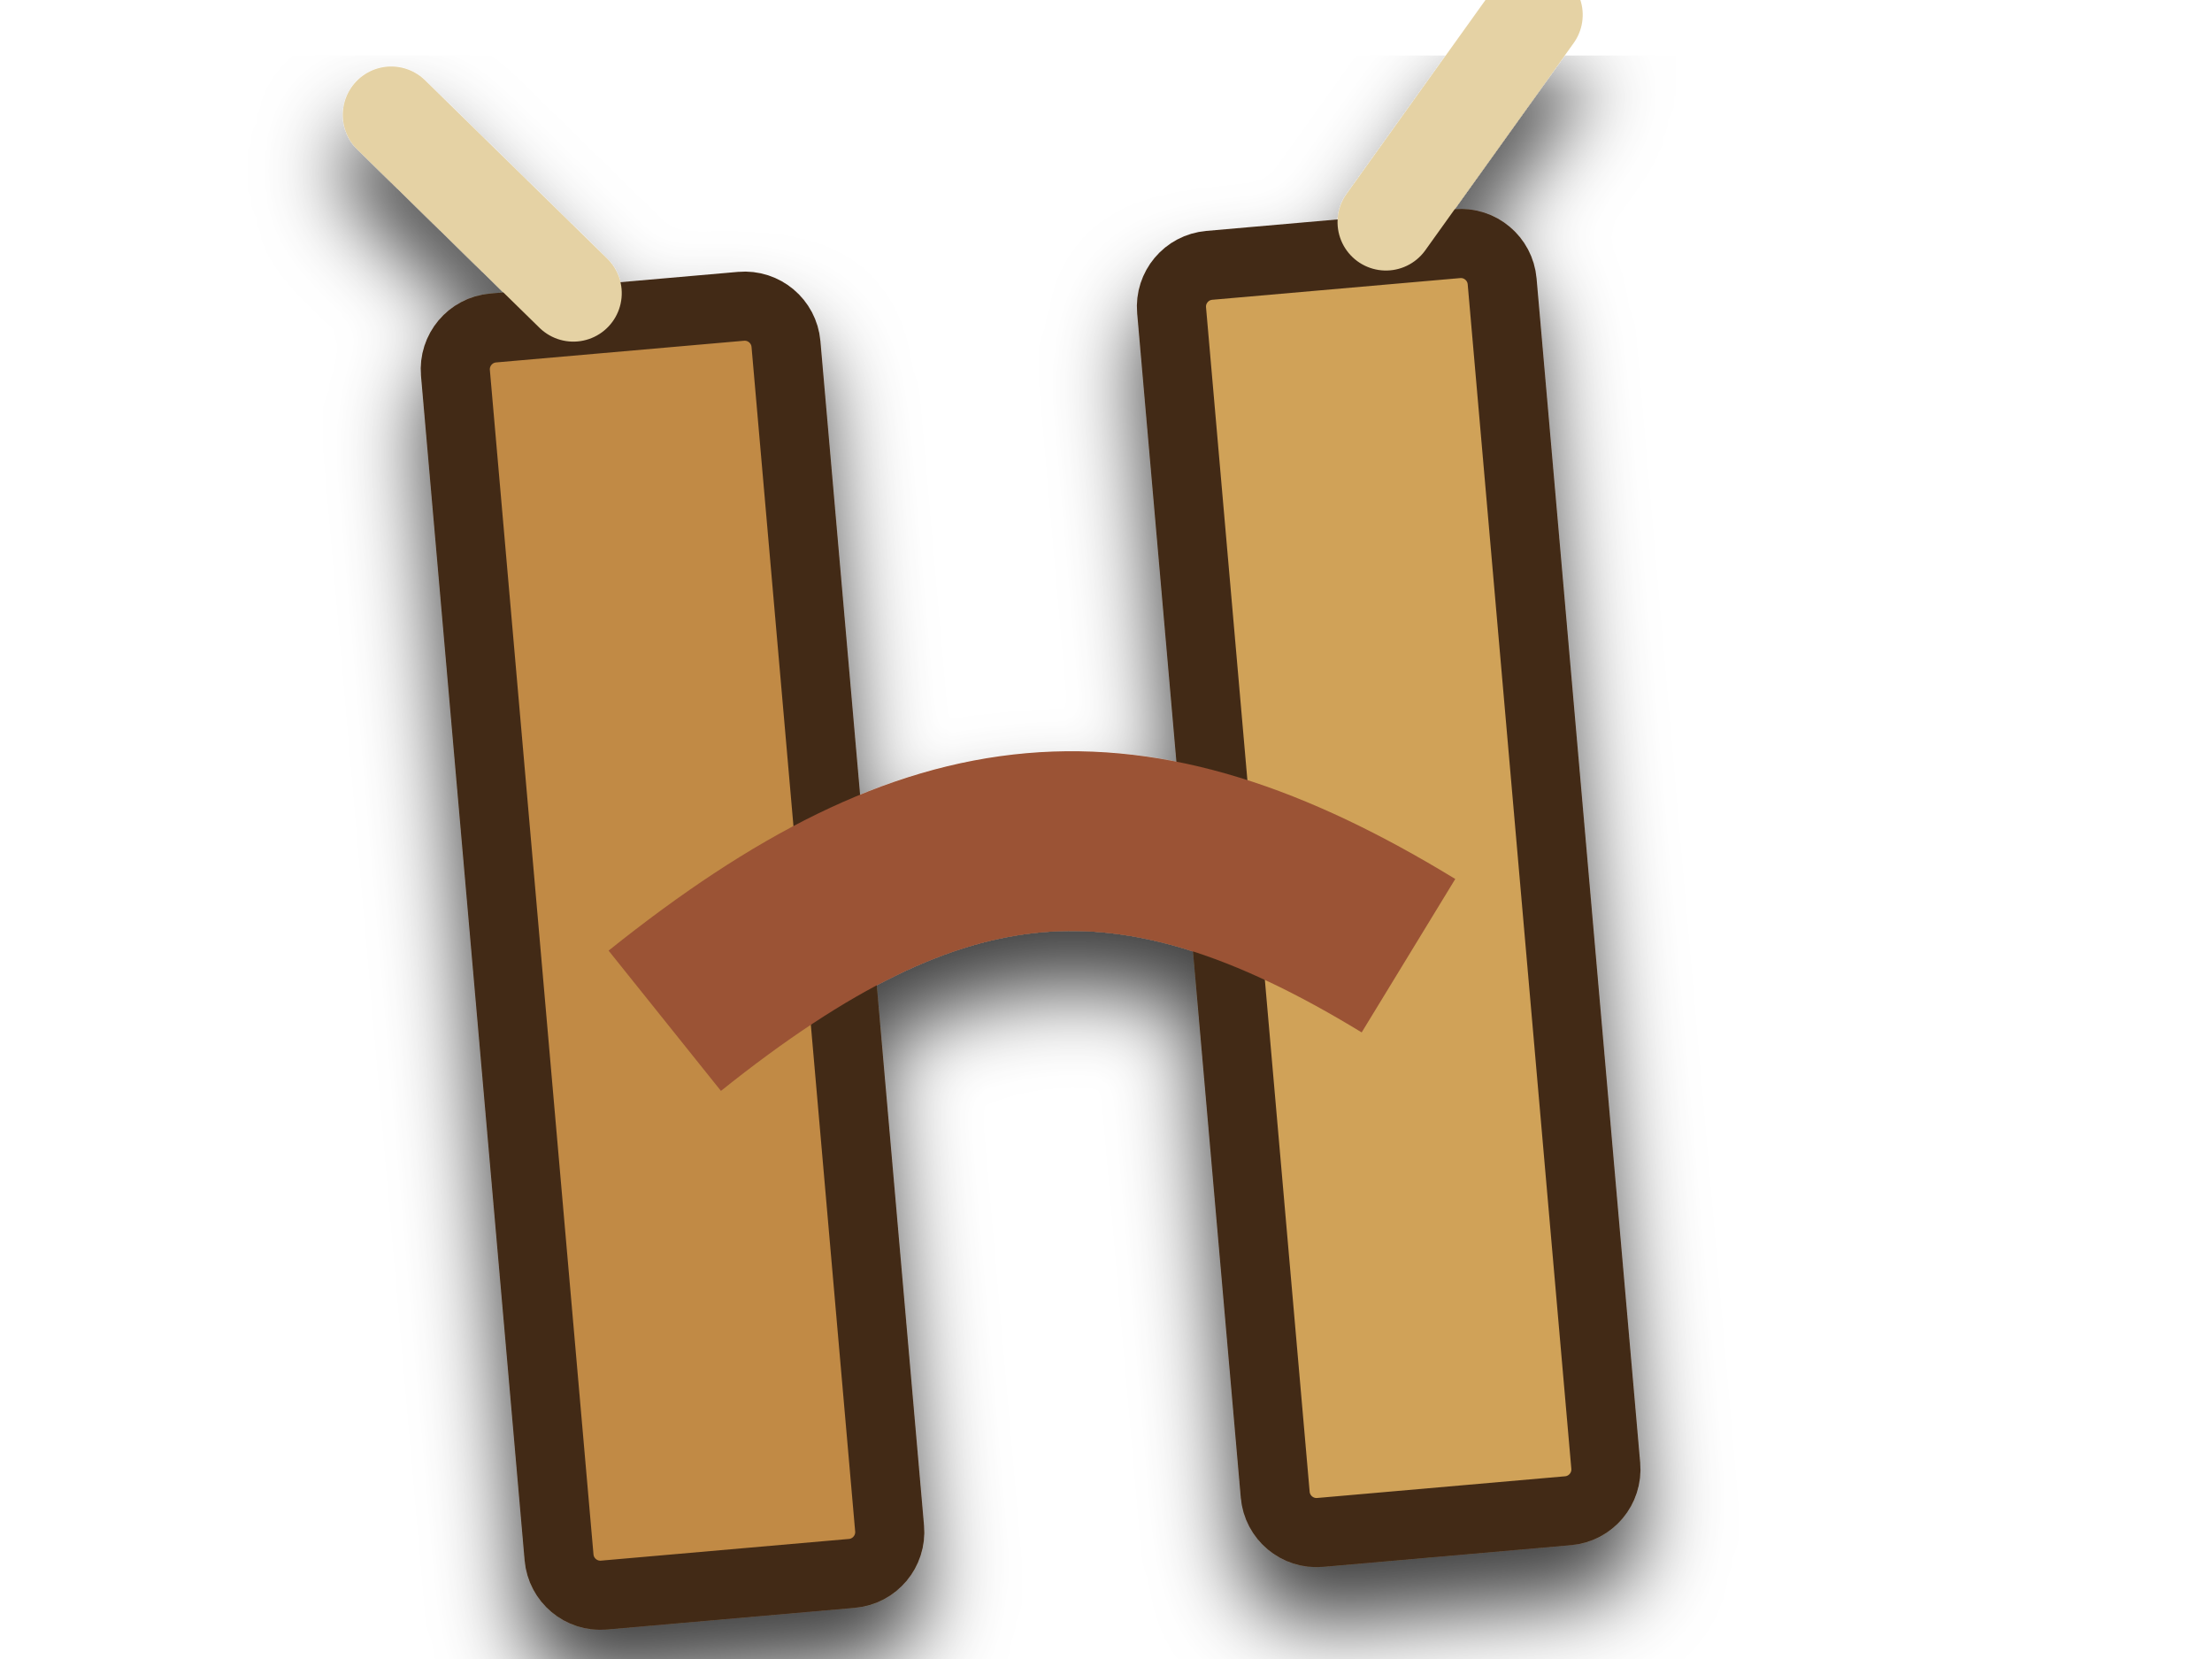
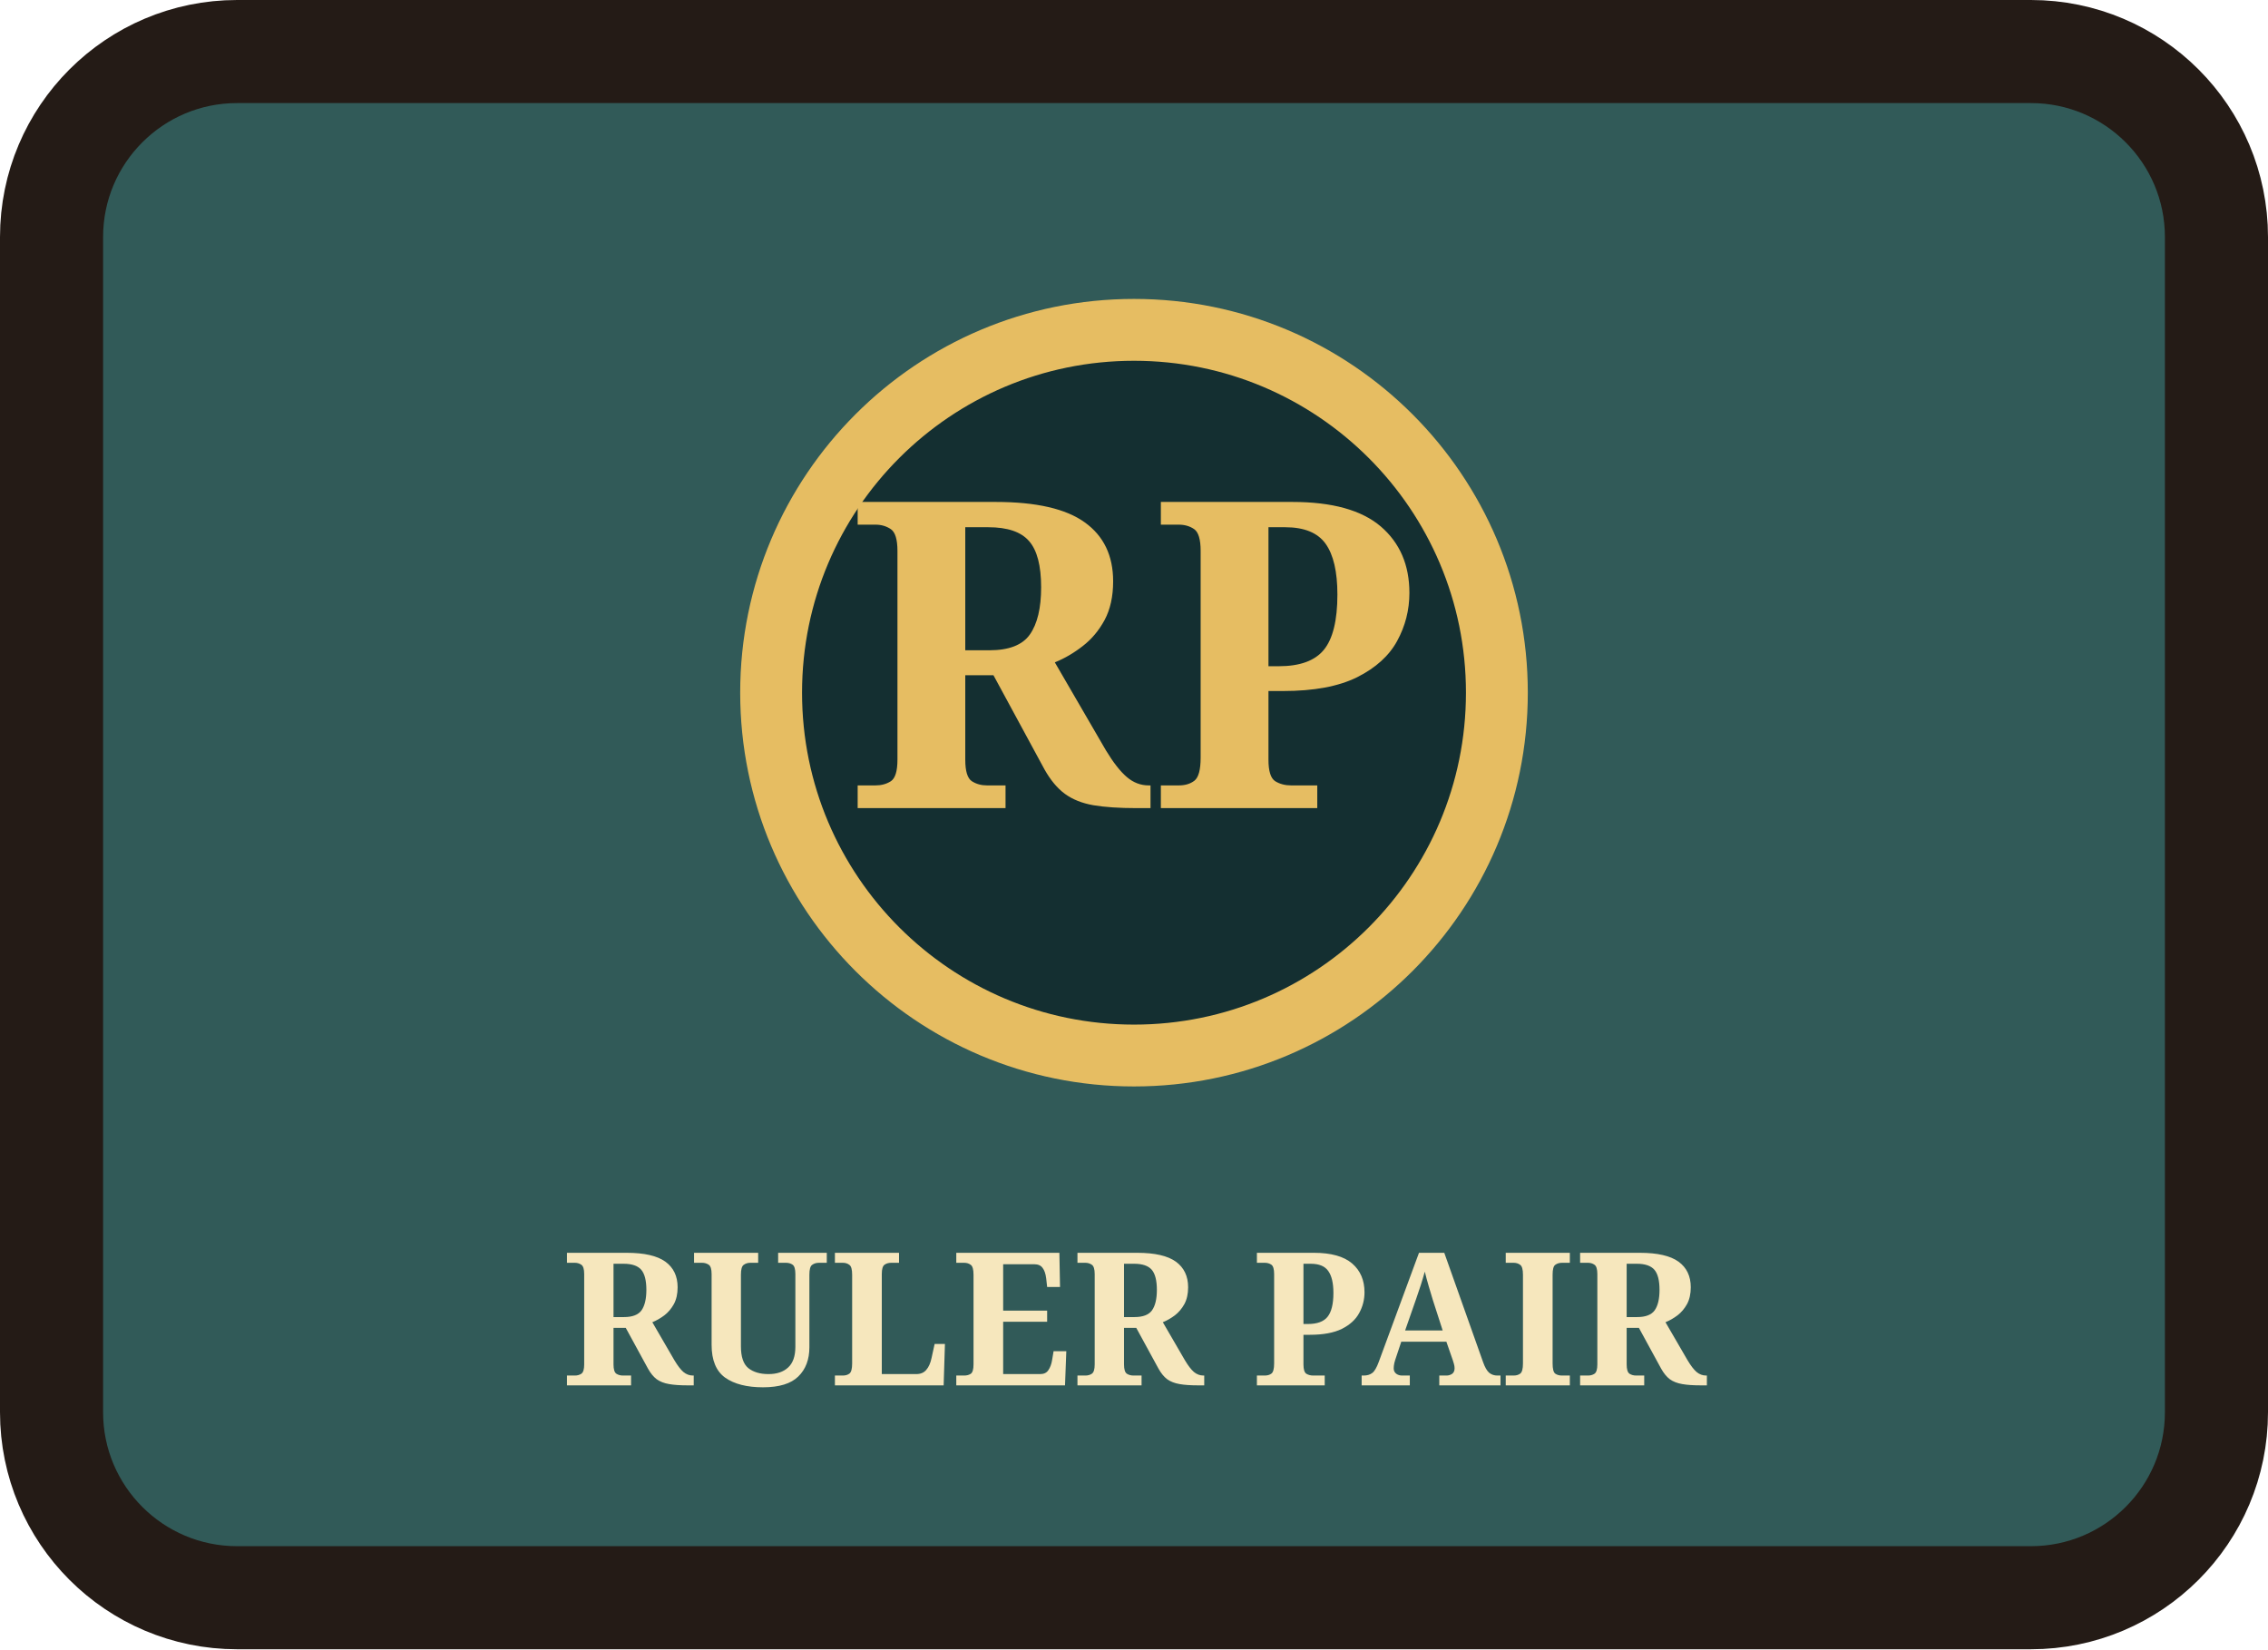
- <svg xmlns="http://www.w3.org/2000/svg" viewBox="0 0 160 120">
-   <defs>
-     <filter id="s" x="-30%" y="-30%" width="160%" height="160%">
-       <feDropShadow dx="0" dy="4" stdDeviation="3" flood-color="#000" flood-opacity=".75" />
-     </filter>
-     <linearGradient id="gold" x1="0" y1="0" x2="1" y2="1">
-       <stop stop-color="#f2d681" />
-       <stop offset=".5" stop-color="#a97431" />
-       <stop offset="1" stop-color="#4e3216" />
-     </linearGradient>
-   </defs>
-   <g filter="url(#s)">
-     <g transform="rotate(-5 80 60)">
-       <rect x="36" y="20" width="24" height="92" rx="3" fill="#c18a45" stroke="#432b18" stroke-width="5" />
-       <rect x="88" y="20" width="24" height="92" rx="3" fill="#d0a258" stroke="#432b18" stroke-width="5" />
-       <path d="M47 71 C68 57 82 57 101 71" fill="none" stroke="#9b5335" stroke-width="13" />
-       <path d="M45 18 l-12 -14 M104 18 l12 -14" stroke="#e5d2a4" stroke-width="7" stroke-linecap="round" />
-     </g>
-   </g>
+ <svg xmlns="http://www.w3.org/2000/svg" width="220" height="160" viewBox="0 0 220 160">
+   <rect width="220" height="160" fill="none" />
+   <rect x="5" y="5" width="210" height="150" rx="18" fill="#315a58" stroke="#241b16" stroke-width="10" />
+   <circle cx="110.0" cy="67.2" r="35.2" fill="#142f31" stroke="#e6bd62" stroke-width="6" />
+   <text x="110.0" y="78.4" text-anchor="middle" font-family="Georgia,serif" font-size="41.6" font-weight="700" fill="#e6bd62">RP</text>
+   <text x="110.0" y="134.4" text-anchor="middle" font-family="Georgia,serif" font-size="18.0" font-weight="700" fill="#f6e7bd">RULER PAIR</text>
</svg>
